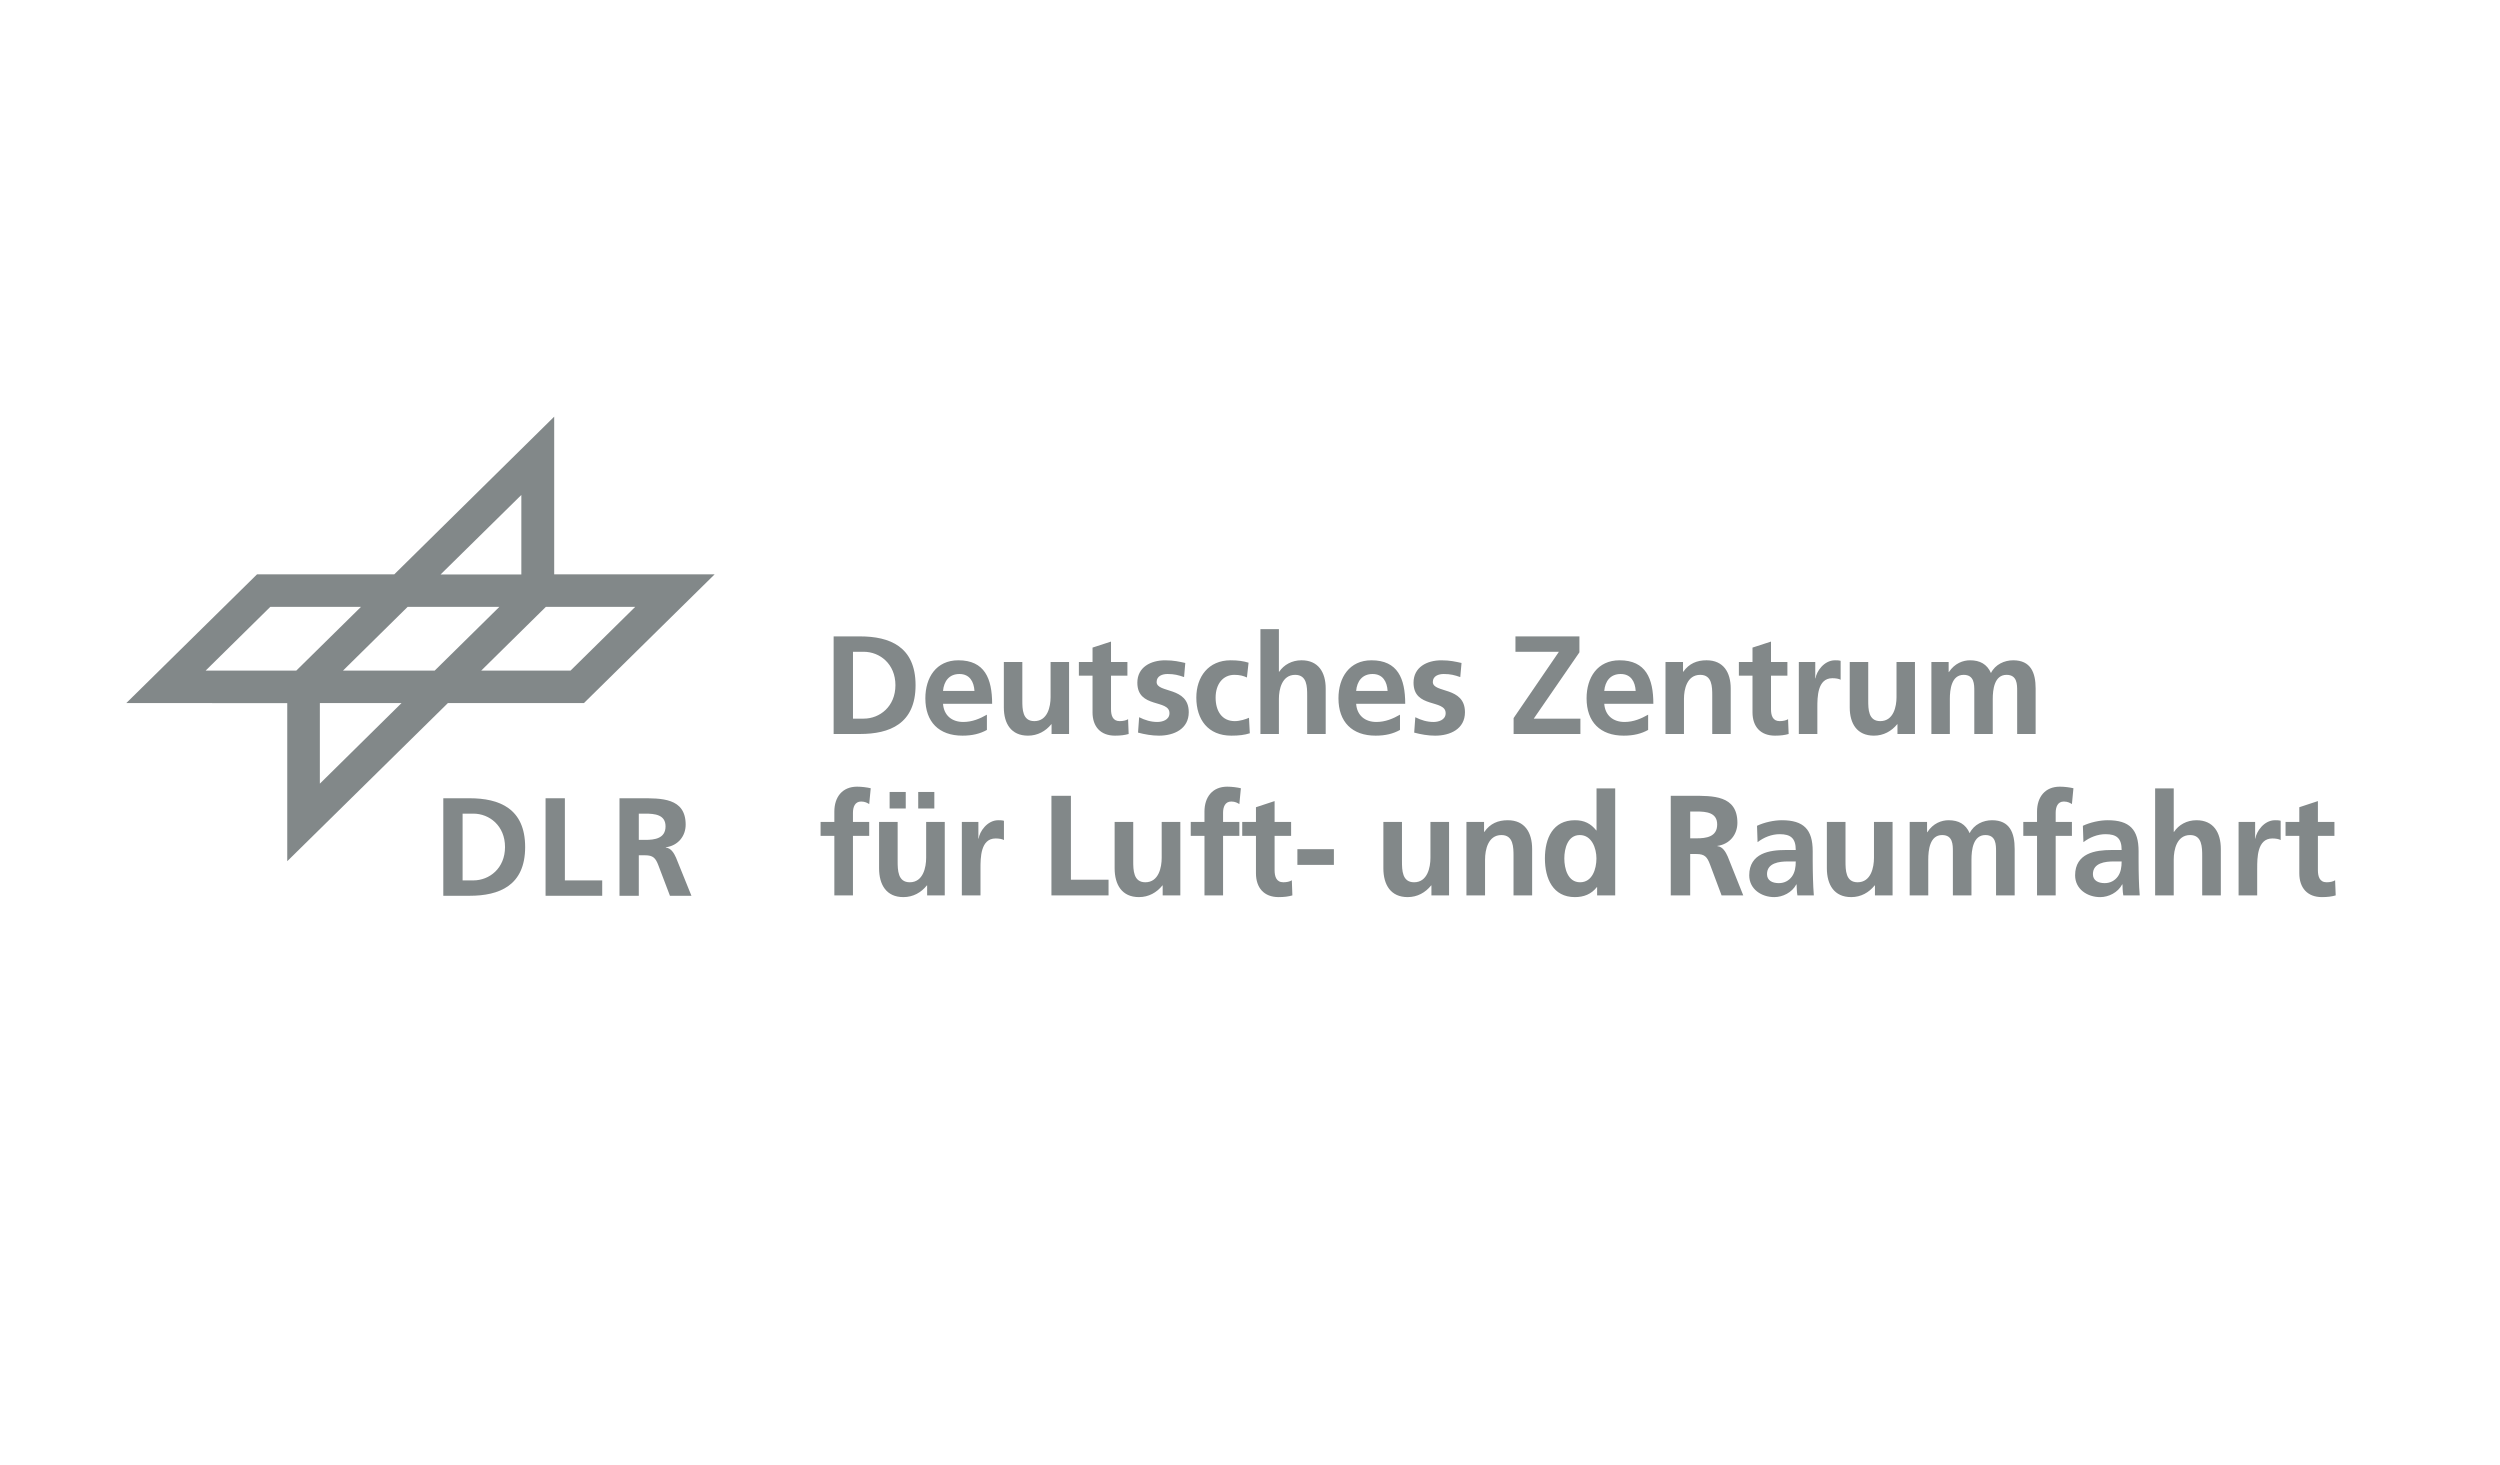
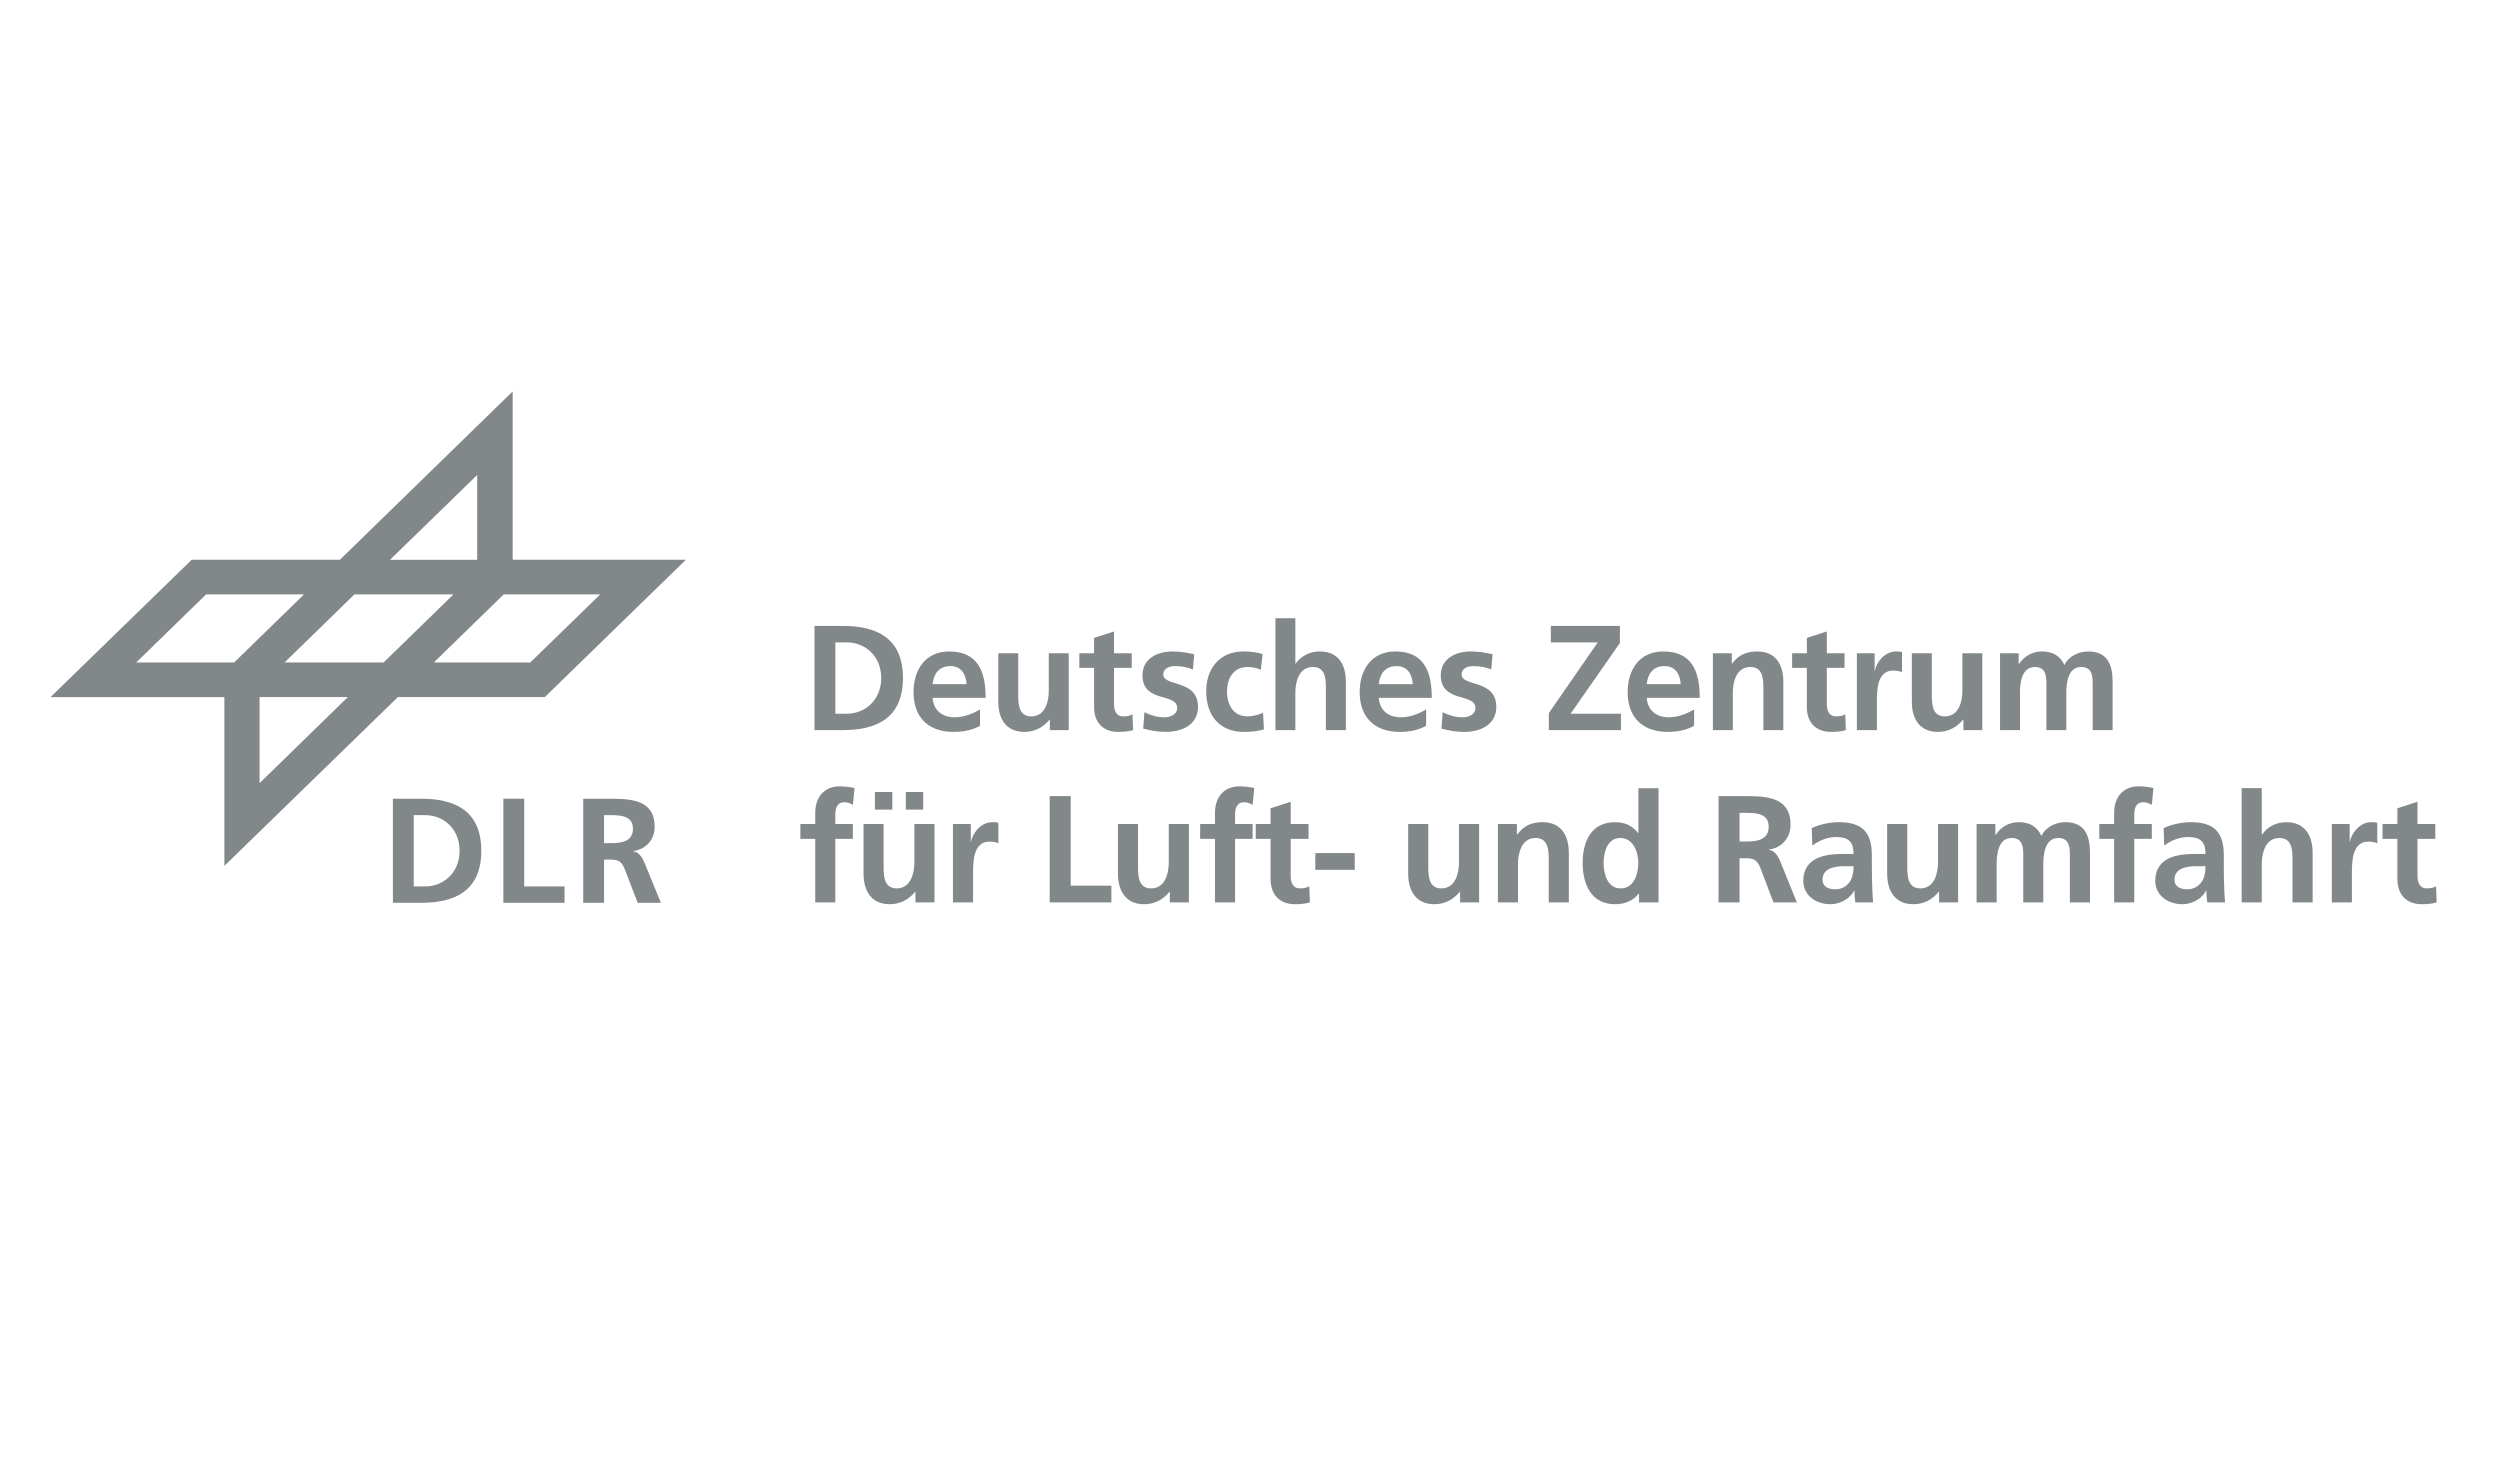
- <svg xmlns="http://www.w3.org/2000/svg" width="198" height="116" viewBox="0 0 198 116">
-   <g fill="#828889" transform="translate(10 33)">
-     <path d="M33.892,12.489 L33.892,0 L21.225,12.489 L10.355,12.489 L0,22.685 L12.75,22.686 L12.75,35.207 L25.475,22.681 L36.249,22.681 L46.598,12.489 L33.892,12.489 Z M31.29,6.201 L31.29,12.496 L24.896,12.496 L31.29,6.201 Z M6.287,20.111 L11.409,15.062 L18.591,15.062 L13.466,20.111 L6.287,20.111 Z M15.333,29.066 L15.333,22.681 L21.803,22.681 L15.333,29.066 Z M24.428,20.111 L17.166,20.111 L22.287,15.062 L29.551,15.062 L24.428,20.111 Z M35.186,20.111 L28.112,20.111 L33.234,15.062 L40.311,15.062 L35.186,20.111 Z" />
-     <g transform="translate(24.852 16.568)">
-       <g transform="translate(30.888)">
-         <path d="M17.524,7.79 L17.544,7.79 L17.544,8.564 L18.93,8.564 L18.93,2.861 L17.466,2.861 L17.466,5.654 C17.466,6.383 17.238,7.545 16.179,7.545 C15.24,7.545 15.228,6.604 15.228,5.907 L15.228,2.861 L13.764,2.861 L13.764,6.461 C13.764,7.744 14.344,8.696 15.676,8.696 C16.441,8.696 17.075,8.343 17.524,7.79 Z" />
-         <polygon points="59.428 7.348 55.734 7.348 59.35 2.097 59.35 .834 54.284 .834 54.284 2.053 57.725 2.053 54.138 7.302 54.138 8.564 59.428 8.564" />
-         <path d="M41.667 6.172L45.553 6.172C45.553 4.178 44.965 2.727 42.879 2.727 41.133 2.727 40.266 4.089 40.266 5.74 40.266 7.612 41.349 8.696 43.209 8.696 43.996 8.696 44.605 8.542 45.139 8.243L45.139 7.035C44.595 7.348 43.982 7.612 43.27 7.612 42.366 7.612 41.731 7.091 41.667 6.172zM42.967 3.813C43.789 3.813 44.114 4.432 44.158 5.153L41.667 5.153C41.731 4.391 42.149 3.813 42.967 3.813zM35.549 5.773C35.549 5.043 35.781 3.88 36.837 3.88 37.778 3.88 37.788 4.821 37.788 5.52L37.788 8.563 39.255 8.563 39.255 4.966C39.255 3.679 38.675 2.726 37.341 2.726 36.58 2.726 35.944 3.082 35.572 3.635L35.549 3.635 35.549.257 34.086.257 34.086 8.563 35.549 8.563 35.549 5.773 35.549 5.773zM67.63 5.773C67.63 5.043 67.86 3.88 68.919 3.88 69.859 3.88 69.87 4.821 69.87 5.52L69.87 8.563 71.333 8.563 71.333 4.966C71.333 3.679 70.756 2.726 69.419 2.726 68.659 2.726 68.034 2.982 67.576 3.635L67.555 3.635 67.555 2.86 66.168 2.86 66.168 8.563 67.63 8.563 67.63 5.773zM82.673 8.696C83.436 8.696 84.068 8.343 84.518 7.79L84.539 7.79 84.539 8.564 85.925 8.564 85.925 2.861 84.464 2.861 84.464 5.654C84.464 6.383 84.234 7.545 83.174 7.545 82.236 7.545 82.224 6.604 82.224 5.907L82.224 2.861 80.759 2.861 80.759 6.461C80.759 7.745 81.339 8.696 82.673 8.696zM31.782 8.696C32.382 8.696 32.82 8.642 33.245 8.508L33.18 7.281C32.929 7.391 32.47 7.545 32.055 7.545 31.03 7.545 30.537 6.737 30.537 5.685 30.537 4.61 31.118 3.88 32.022 3.88 32.47 3.88 32.755 3.969 33.016 4.089L33.146 2.917C32.744 2.794 32.317 2.727 31.727 2.727 29.968 2.727 29.009 4.034 29.009 5.685 29.01 7.423 29.939 8.696 31.782 8.696zM78.194 6.471C78.194 5.654 78.194 4.146 79.383 4.146 79.645 4.146 79.907 4.189 80.038 4.269L80.038 2.771C79.886 2.727 79.734 2.727 79.592 2.727 78.717 2.727 78.115 3.624 78.051 4.156L78.029 4.156 78.029 2.861 76.727 2.861 76.727 8.564 78.194 8.564 78.194 6.471zM73.058 6.848C73.058 7.978 73.691 8.696 74.838 8.696 75.275 8.696 75.614 8.653 75.921 8.564L75.875 7.391C75.723 7.49 75.473 7.545 75.212 7.545 74.653 7.545 74.523 7.091 74.523 6.604L74.523 3.946 75.822 3.946 75.822 2.861 74.523 2.861 74.523 1.245 73.058 1.721 73.058 2.861 71.979 2.861 71.979 3.946 73.058 3.946 73.058 6.848zM2.372.834L.284.834.284 8.564 2.372 8.564C4.71 8.564 6.773 7.768 6.773 4.699 6.773 1.633 4.71.834 2.372.834zM2.666 7.348L1.816 7.348 1.816 2.053 2.666 2.053C3.944 2.053 5.178 3.017 5.178 4.7 5.178 6.383 3.944 7.348 2.666 7.348zM20.788 6.848C20.788 7.978 21.422 8.696 22.567 8.696 23.003 8.696 23.343 8.653 23.65 8.564L23.604 7.391C23.454 7.49 23.203 7.545 22.94 7.545 22.384 7.545 22.252 7.091 22.252 6.604L22.252 3.946 23.551 3.946 23.551 2.861 22.252 2.861 22.252 1.245 20.789 1.721 20.789 2.861 19.707 2.861 19.707 3.946 20.789 3.946 20.789 6.848 20.788 6.848zM26.882 6.915C26.882 7.468 26.289 7.612 25.919 7.612 25.417 7.612 24.938 7.469 24.48 7.235L24.392 8.454C24.926 8.598 25.494 8.696 26.052 8.696 27.242 8.696 28.409 8.166 28.409 6.838 28.409 4.778 25.865 5.353 25.865 4.444 25.865 3.959 26.336 3.813 26.728 3.813 27.264 3.813 27.59 3.902 28.038 4.057L28.135 2.939C27.678 2.84 27.23 2.728 26.542 2.728 25.396 2.728 24.338 3.272 24.338 4.502 24.338 6.559 26.882 5.796 26.882 6.915zM8.947 6.172L12.837 6.172C12.837 4.178 12.247 2.727 10.159 2.727 8.412 2.727 7.548 4.089 7.548 5.74 7.548 7.612 8.628 8.696 10.487 8.696 11.273 8.696 11.886 8.542 12.423 8.243L12.423 7.035C11.875 7.348 11.264 7.612 10.554 7.612 9.646 7.612 9.014 7.091 8.947 6.172zM10.247 3.813C11.065 3.813 11.393 4.432 11.438 5.153L8.947 5.153C9.014 4.391 9.428 3.813 10.247 3.813zM94.019 8.564L95.482 8.564 95.482 4.967C95.482 3.691 95.089 2.727 93.703 2.727 93.016 2.727 92.283 3.05 91.944 3.736 91.63 3.028 91.068 2.727 90.285 2.727 89.737 2.727 89.072 2.961 88.612 3.66L88.593 3.66 88.593 2.861 87.226 2.861 87.226 8.564 88.688 8.564 88.688 5.796C88.688 5.053 88.811 3.88 89.783 3.88 90.624 3.88 90.624 4.633 90.624 5.165L90.624 8.564 92.086 8.564 92.086 5.796C92.086 5.053 92.209 3.88 93.179 3.88 94.019 3.88 94.019 4.633 94.019 5.165L94.019 8.564 94.019 8.564zM47.74 4.444C47.74 3.958 48.212 3.813 48.604 3.813 49.138 3.813 49.466 3.902 49.913 4.057L50.013 2.939C49.555 2.839 49.103 2.728 48.42 2.728 47.272 2.728 46.212 3.272 46.212 4.501 46.212 6.559 48.756 5.796 48.756 6.916 48.756 7.469 48.165 7.613 47.797 7.613 47.293 7.613 46.812 7.47 46.352 7.236L46.264 8.455C46.801 8.599 47.368 8.697 47.927 8.697 49.118 8.697 50.285 8.167 50.285 6.839 50.284 4.777 47.74 5.352 47.74 4.444zM61.317 6.172L65.205 6.172C65.205 4.178 64.617 2.727 62.529 2.727 60.782 2.727 59.917 4.089 59.917 5.74 59.917 7.612 61 8.696 62.858 8.696 63.643 8.696 64.253 8.542 64.792 8.243L64.792 7.035C64.242 7.348 63.632 7.612 62.923 7.612 62.017 7.612 61.383 7.091 61.317 6.172zM62.618 3.813C63.436 3.813 63.763 4.432 63.806 5.153L61.317 5.153C61.383 4.391 61.798 3.813 62.618 3.813z" />
+ <svg xmlns="http://www.w3.org/2000/svg" width="198px" height="116px" viewBox="0 0 198 116" version="1.1">
+   <defs />
+   <g id="Page-1" stroke="none" stroke-width="1" fill="none" fill-rule="evenodd">
+     <g id="Logo-board" transform="translate(-684, -536)" fill-rule="nonzero" fill="#828889">
+       <g id="DLR-Logo_grau" transform="translate(688, 567)">
+         <path d="M36.603,13.33 L36.603,0 L22.923,13.33 L11.184,13.33 L0,24.213 L13.77,24.214 L13.77,37.579 L27.512,24.209 L39.149,24.209 L50.325,13.33 L36.603,13.33 Z M33.793,6.618 L33.793,13.338 L26.887,13.338 L33.793,6.618 Z M6.79,21.466 L12.322,16.077 L20.078,16.077 L14.543,21.466 L6.79,21.466 Z M16.559,31.024 L16.559,24.209 L23.548,24.209 L16.559,31.024 Z M26.382,21.466 L18.539,21.466 L24.07,16.077 L31.915,16.077 L26.382,21.466 Z M38,21.466 L30.361,21.466 L35.892,16.077 L43.536,16.077 L38,21.466 Z" id="Shape" />
+         <g id="Group-4" transform="translate(26.84024, 17.68421)">
+           <g id="Group-2" transform="translate(33.3591, 0)">
+             <path d="M18.926,8.314 L18.947,8.314 L18.947,9.141 L20.444,9.141 L20.444,3.054 L18.864,3.054 L18.864,6.035 C18.864,6.813 18.617,8.054 17.473,8.054 C16.459,8.054 16.446,7.049 16.446,6.305 L16.446,3.054 L14.865,3.054 L14.865,6.896 C14.865,8.266 15.492,9.282 16.93,9.282 C17.756,9.282 18.441,8.905 18.926,8.314 Z" id="Shape" />
+             <polygon id="Shape" points="64.182 7.843 60.193 7.843 64.098 2.238 64.098 0.89 58.626 0.89 58.626 2.192 62.343 2.192 58.469 7.794 58.469 9.141 64.182 9.141" />
+             <path d="M45.001,6.588 L49.197,6.588 C49.197,4.459 48.563,2.911 46.31,2.911 C44.423,2.911 43.487,4.364 43.487,6.127 C43.487,8.125 44.657,9.282 46.665,9.282 C47.515,9.282 48.174,9.118 48.75,8.799 L48.75,7.509 C48.163,7.843 47.501,8.125 46.732,8.125 C45.755,8.125 45.07,7.569 45.001,6.588 Z M46.405,4.07 C47.292,4.07 47.643,4.731 47.691,5.5 L45.001,5.5 C45.07,4.687 45.521,4.07 46.405,4.07 Z" id="Shape" />
+             <path d="M38.393,6.162 C38.393,5.383 38.643,4.141 39.784,4.141 C40.801,4.141 40.811,5.146 40.811,5.892 L40.811,9.14 L42.395,9.14 L42.395,5.301 C42.395,3.927 41.769,2.91 40.328,2.91 C39.506,2.91 38.82,3.29 38.418,3.879 L38.393,3.879 L38.393,0.275 L36.813,0.275 L36.813,9.14 L38.393,9.14 L38.393,6.162 L38.393,6.162 Z" id="Shape" />
+             <path d="M73.041,6.162 C73.041,5.383 73.289,4.141 74.433,4.141 C75.448,4.141 75.46,5.146 75.46,5.892 L75.46,9.14 L77.04,9.14 L77.04,5.301 C77.04,3.927 76.416,2.91 74.973,2.91 C74.151,2.91 73.477,3.183 72.982,3.879 L72.959,3.879 L72.959,3.053 L71.462,3.053 L71.462,9.14 L73.041,9.14 L73.041,6.162 Z" id="Shape" />
+             <path d="M89.287,9.282 C90.111,9.282 90.794,8.905 91.28,8.314 L91.302,8.314 L91.302,9.141 L92.799,9.141 L92.799,3.054 L91.221,3.054 L91.221,6.035 C91.221,6.813 90.973,8.054 89.828,8.054 C88.814,8.054 88.802,7.049 88.802,6.305 L88.802,3.054 L87.219,3.054 L87.219,6.896 C87.22,8.267 87.846,9.282 89.287,9.282 Z" id="Shape" />
+             <path d="M34.325,9.282 C34.972,9.282 35.446,9.224 35.905,9.081 L35.835,7.771 C35.564,7.889 35.067,8.053 34.619,8.053 C33.512,8.053 32.98,7.191 32.98,6.068 C32.98,4.921 33.607,4.142 34.584,4.142 C35.067,4.142 35.375,4.236 35.658,4.364 L35.798,3.113 C35.363,2.983 34.902,2.911 34.265,2.911 C32.366,2.911 31.33,4.306 31.33,6.068 C31.331,7.923 32.334,9.282 34.325,9.282 Z" id="Shape" />
+             <path d="M84.45,6.907 C84.45,6.035 84.45,4.426 85.733,4.426 C86.016,4.426 86.3,4.471 86.441,4.557 L86.441,2.958 C86.277,2.911 86.113,2.911 85.959,2.911 C85.015,2.911 84.365,3.868 84.295,4.436 L84.272,4.436 L84.272,3.054 L82.865,3.054 L82.865,9.141 L84.45,9.141 L84.45,6.907 Z" id="Shape" />
+             <path d="M78.903,7.309 C78.903,8.515 79.586,9.282 80.825,9.282 C81.297,9.282 81.663,9.236 81.994,9.141 L81.945,7.889 C81.781,7.995 81.511,8.054 81.229,8.054 C80.625,8.054 80.485,7.569 80.485,7.049 L80.485,4.212 L81.888,4.212 L81.888,3.054 L80.485,3.054 L80.485,1.329 L78.903,1.837 L78.903,3.054 L77.737,3.054 L77.737,4.212 L78.903,4.212 L78.903,7.309 Z" id="Shape" />
+             <path d="M2.561,0.89 L0.307,0.89 L0.307,9.141 L2.561,9.141 C5.086,9.141 7.315,8.291 7.315,5.016 C7.315,1.743 5.086,0.89 2.561,0.89 Z M2.88,7.843 L1.961,7.843 L1.961,2.192 L2.88,2.192 C4.26,2.192 5.592,3.22 5.592,5.016 C5.592,6.813 4.26,7.843 2.88,7.843 Z" id="Shape" />
+             <path d="M22.451,7.309 C22.451,8.515 23.135,9.282 24.372,9.282 C24.843,9.282 25.211,9.236 25.542,9.141 L25.493,7.889 C25.33,7.995 25.059,8.054 24.775,8.054 C24.175,8.054 24.032,7.569 24.032,7.049 L24.032,4.212 L25.435,4.212 L25.435,3.054 L24.032,3.054 L24.032,1.329 L22.452,1.837 L22.452,3.054 L21.284,3.054 L21.284,4.212 L22.452,4.212 L22.452,7.309 L22.451,7.309 Z" id="Shape" />
+             <path d="M29.032,7.38 C29.032,7.971 28.392,8.125 27.993,8.125 C27.45,8.125 26.933,7.972 26.438,7.723 L26.343,9.024 C26.92,9.177 27.534,9.282 28.136,9.282 C29.421,9.282 30.682,8.716 30.682,7.299 C30.682,5.1 27.935,5.714 27.935,4.744 C27.935,4.225 28.442,4.07 28.866,4.07 C29.445,4.07 29.797,4.165 30.281,4.331 L30.386,3.137 C29.893,3.031 29.408,2.912 28.666,2.912 C27.428,2.912 26.285,3.493 26.285,4.805 C26.285,7.001 29.032,6.186 29.032,7.38 Z" id="Shape" />
+             <path d="M9.663,6.588 L13.863,6.588 C13.863,4.459 13.226,2.911 10.971,2.911 C9.085,2.911 8.152,4.364 8.152,6.127 C8.152,8.125 9.318,9.282 11.326,9.282 C12.175,9.282 12.837,9.118 13.416,8.799 L13.416,7.509 C12.825,7.843 12.165,8.125 11.398,8.125 C10.417,8.125 9.735,7.569 9.663,6.588 Z M11.067,4.07 C11.95,4.07 12.305,4.731 12.353,5.5 L9.663,5.5 C9.735,4.687 10.182,4.07 11.067,4.07 Z" id="Shape" />
+             <path d="M101.54,9.141 L103.12,9.141 L103.12,5.301 C103.12,3.939 102.696,2.911 101.199,2.911 C100.457,2.911 99.666,3.255 99.299,3.988 C98.96,3.232 98.354,2.911 97.508,2.911 C96.916,2.911 96.197,3.161 95.701,3.906 L95.68,3.906 L95.68,3.054 L94.204,3.054 L94.204,9.141 L95.783,9.141 L95.783,6.186 C95.783,5.394 95.916,4.142 96.965,4.142 C97.874,4.142 97.874,4.945 97.874,5.513 L97.874,9.141 L99.453,9.141 L99.453,6.186 C99.453,5.394 99.585,4.142 100.633,4.142 C101.54,4.142 101.54,4.945 101.54,5.513 L101.54,9.141 L101.54,9.141 Z" id="Shape" />
+             <path d="M51.559,4.743 C51.559,4.225 52.069,4.07 52.492,4.07 C53.069,4.07 53.424,4.165 53.906,4.33 L54.014,3.137 C53.519,3.03 53.031,2.912 52.294,2.912 C51.054,2.912 49.909,3.492 49.909,4.805 C49.909,7.001 52.656,6.187 52.656,7.381 C52.656,7.972 52.018,8.126 51.621,8.126 C51.076,8.126 50.557,7.973 50.06,7.724 L49.965,9.025 C50.545,9.178 51.158,9.283 51.761,9.283 C53.047,9.283 54.308,8.717 54.308,7.3 C54.307,5.099 51.559,5.713 51.559,4.743 Z" id="Shape" />
+             <path d="M66.222,6.588 L70.421,6.588 C70.421,4.459 69.786,2.911 67.531,2.911 C65.644,2.911 64.71,4.364 64.71,6.127 C64.71,8.125 65.88,9.282 67.887,9.282 C68.735,9.282 69.393,9.118 69.975,8.799 L69.975,7.509 C69.381,7.843 68.722,8.125 67.957,8.125 C66.978,8.125 66.293,7.569 66.222,6.588 Z M67.628,4.07 C68.511,4.07 68.864,4.731 68.911,5.5 L66.222,5.5 C66.293,4.687 66.741,4.07 67.628,4.07 Z" id="Shape" />
+           </g>
+           <g id="Group-3" transform="translate(0, 14.39053)">
+             <path d="M2.528,0.184 L0.278,0.184 L0.278,8.428 L2.528,8.428 C5.05,8.428 7.279,7.577 7.279,4.306 C7.278,1.036 5.05,0.184 2.528,0.184 Z M2.846,7.128 L1.928,7.128 L1.928,1.484 L2.846,1.484 C4.225,1.484 5.558,2.511 5.558,4.306 C5.558,6.102 4.225,7.128 2.846,7.128 Z" id="Shape" />
+             <polygon id="Shape" points="9.026 0.184 10.677 0.184 10.677 7.128 13.871 7.128 13.871 8.428 9.026 8.428" />
+             <path d="M20.183,5.203 C20.019,4.838 19.759,4.389 19.31,4.353 L19.31,4.33 C20.359,4.188 21.009,3.385 21.009,2.417 C21.009,0.125 18.897,0.184 17.129,0.184 L15.349,0.184 L15.349,8.428 L17.001,8.428 L17.001,5.004 L17.531,5.004 C18.226,5.004 18.437,5.239 18.674,5.853 L19.664,8.428 L21.503,8.428 L20.183,5.203 Z M17.544,3.704 L17.001,3.704 L17.001,1.484 L17.544,1.484 C18.367,1.484 19.288,1.568 19.288,2.559 C19.288,3.586 18.356,3.704 17.544,3.704 Z" id="Shape" />
+           </g>
+         </g>
+         <g id="Group-5" transform="translate(59.27219, 30.94737)">
+           <rect id="Rectangle-path" x="8.469" y="0.779" width="1.378" height="1.397" />
+           <path d="M4.275,3.312 L2.886,3.312 L2.886,2.539 C2.886,2.056 3.052,1.587 3.585,1.587 C3.931,1.587 4.13,1.717 4.275,1.804 L4.406,0.465 C4.099,0.393 3.646,0.331 3.241,0.331 C1.981,0.331 1.294,1.2 1.294,2.444 L1.294,3.312 L0.117,3.312 L0.117,4.493 L1.294,4.493 L1.294,9.523 L2.886,9.523 L2.886,4.493 L4.275,4.493 L4.275,3.312 Z" id="Shape" />
+           <path d="M9.147,6.35 C9.147,7.146 8.896,8.413 7.744,8.413 C6.723,8.413 6.709,7.387 6.709,6.626 L6.709,3.312 L5.12,3.312 L5.12,7.231 C5.12,8.629 5.748,9.667 7.198,9.667 C8.032,9.667 8.719,9.282 9.206,8.68 L9.231,8.68 L9.231,9.523 L10.738,9.523 L10.738,3.312 L9.147,3.312 L9.147,6.35 L9.147,6.35 Z" id="Shape" />
+           <path d="M40.426,8.244 C40.256,8.354 39.985,8.413 39.7,8.413 C39.094,8.413 38.951,7.917 38.951,7.387 L38.951,4.493 L40.364,4.493 L40.364,3.312 L38.951,3.312 L38.951,1.55 L37.357,2.069 L37.357,3.312 L36.182,3.312 L36.182,4.493 L37.357,4.493 L37.357,7.654 C37.357,8.883 38.048,9.667 39.295,9.667 C39.772,9.667 40.139,9.619 40.472,9.523 L40.426,8.244 Z" id="Shape" />
+           <path d="M29.379,8.68 L29.379,9.523 L30.888,9.523 L30.888,3.312 L29.294,3.312 L29.294,6.35 C29.294,7.146 29.044,8.413 27.893,8.413 C26.874,8.413 26.86,7.387 26.86,6.626 L26.86,3.312 L25.269,3.312 L25.269,7.231 C25.269,8.629 25.899,9.667 27.348,9.667 C28.178,9.667 28.868,9.282 29.356,8.68 L29.379,8.68 Z" id="Shape" />
+           <path d="M35.936,3.312 L34.544,3.312 L34.544,2.539 C34.544,2.056 34.712,1.587 35.245,1.587 C35.593,1.587 35.792,1.717 35.936,1.804 L36.067,0.465 C35.754,0.393 35.304,0.331 34.9,0.331 C33.643,0.331 32.953,1.2 32.953,2.444 L32.953,3.312 L31.779,3.312 L31.779,4.493 L32.954,4.493 L32.954,9.523 L34.544,9.523 L34.544,4.493 L35.936,4.493 L35.936,3.312 Z" id="Shape" />
+           <path d="M122.999,7.244 C122.999,6.35 122.999,4.709 124.296,4.709 C124.578,4.709 124.863,4.758 125.007,4.845 L125.007,3.213 C124.841,3.168 124.675,3.168 124.523,3.168 C123.572,3.168 122.917,4.144 122.843,4.72 L122.822,4.72 L122.822,3.311 L121.407,3.311 L121.407,9.523 L122.998,9.523 L122.998,7.244 L122.999,7.244 Z" id="Shape" />
+           <rect id="Rectangle-path" x="6.022" y="0.779" width="1.379" height="1.397" />
+           <polygon id="Shape" points="19.863 1.103 19.863 9.523 24.748 9.523 24.748 8.196 21.528 8.196 21.528 1.103" />
+           <path d="M13.637,4.721 L13.614,4.721 L13.614,3.312 L12.2,3.312 L12.2,9.523 L13.795,9.523 L13.795,7.244 C13.795,6.35 13.795,4.709 15.087,4.709 C15.375,4.709 15.66,4.758 15.8,4.845 L15.8,3.213 C15.634,3.168 15.468,3.168 15.315,3.168 C14.362,3.168 13.708,4.144 13.637,4.721 Z" id="Shape" />
+           <rect id="Rectangle-path" x="40.901" y="5.615" width="3.122" height="1.328" />
+           <path d="M112.877,8.136 C112.864,7.677 112.853,7.207 112.853,6.58 L112.853,5.784 C112.853,3.951 112.079,3.168 110.217,3.168 C109.536,3.168 108.707,3.348 108.089,3.638 L108.135,5.023 C108.67,4.613 109.348,4.347 110.026,4.347 C110.965,4.347 111.404,4.687 111.404,5.686 L110.525,5.686 C109.858,5.686 109.073,5.75 108.469,6.05 C107.863,6.35 107.425,6.893 107.425,7.823 C107.425,9.004 108.483,9.668 109.567,9.668 C110.29,9.668 111.084,9.282 111.449,8.595 L111.475,8.595 C111.484,8.786 111.484,9.197 111.547,9.524 L112.952,9.524 C112.91,9.041 112.888,8.607 112.877,8.136 Z M111.072,7.932 C110.82,8.269 110.44,8.486 109.955,8.486 C109.383,8.486 108.947,8.257 108.947,7.725 C108.947,6.773 110.003,6.653 110.715,6.653 L111.404,6.653 C111.404,7.135 111.332,7.581 111.072,7.932 Z" id="Shape" />
+           <path d="M104.167,9.523 L105.762,9.523 L105.762,4.493 L107.151,4.493 L107.151,3.312 L105.762,3.312 L105.762,2.539 C105.762,2.056 105.926,1.587 106.461,1.587 C106.808,1.587 107.008,1.717 107.151,1.804 L107.28,0.465 C106.972,0.393 106.52,0.331 106.116,0.331 C104.858,0.331 104.167,1.2 104.167,2.444 L104.167,3.312 L102.992,3.312 L102.992,4.493 L104.167,4.493 L104.167,9.523 Z" id="Shape" />
+           <path d="M100.317,3.168 C99.569,3.168 98.774,3.516 98.405,4.263 C98.059,3.493 97.455,3.168 96.601,3.168 C96.005,3.168 95.279,3.419 94.783,4.178 L94.761,4.178 L94.761,3.312 L93.274,3.312 L93.274,9.523 L94.863,9.523 L94.863,6.507 C94.863,5.698 94.993,4.421 96.05,4.421 C96.969,4.421 96.969,5.24 96.969,5.819 L96.969,9.523 L98.558,9.523 L98.558,6.507 C98.558,5.698 98.692,4.421 99.748,4.421 C100.661,4.421 100.661,5.24 100.661,5.819 L100.661,9.523 L102.255,9.523 L102.255,5.603 C102.255,4.216 101.827,3.168 100.317,3.168 Z" id="Shape" />
+           <path d="M118.294,6.207 L118.294,9.523 L119.889,9.523 L119.889,5.603 C119.889,4.203 119.258,3.168 117.807,3.168 C116.978,3.168 116.288,3.553 115.884,4.155 L115.86,4.155 L115.86,0.475 L114.268,0.475 L114.268,9.523 L115.86,9.523 L115.86,6.482 C115.86,5.686 116.11,4.421 117.263,4.421 C118.285,4.421 118.294,5.447 118.294,6.207 Z" id="Shape" />
+           <path d="M129.713,9.523 L129.663,8.244 C129.498,8.354 129.226,8.413 128.94,8.413 C128.334,8.413 128.192,7.917 128.192,7.387 L128.192,4.493 L129.605,4.493 L129.605,3.312 L128.192,3.312 L128.192,1.55 L126.6,2.069 L126.6,3.312 L125.423,3.312 L125.423,4.493 L126.6,4.493 L126.6,7.654 C126.6,8.883 127.289,9.667 128.535,9.667 C129.014,9.667 129.38,9.619 129.713,9.523 Z" id="Shape" />
+           <path d="M66.488,0.476 L66.488,4.033 L66.467,4.033 C65.994,3.442 65.433,3.168 64.638,3.168 C62.76,3.168 62.073,4.687 62.073,6.399 C62.073,8.1 62.76,9.667 64.638,9.667 C65.387,9.667 66.041,9.427 66.515,8.823 L66.539,8.823 L66.539,9.523 L68.085,9.523 L68.085,0.476 L66.488,0.476 Z M65.08,8.413 C64.034,8.413 63.733,7.255 63.733,6.399 C63.733,5.566 64.022,4.421 65.056,4.421 C66.076,4.421 66.48,5.53 66.48,6.399 C66.48,7.28 66.134,8.413 65.08,8.413 Z" id="Shape" />
+           <path d="M52.366,8.68 L52.366,9.523 L53.874,9.523 L53.874,3.312 L52.281,3.312 L52.281,6.35 C52.281,7.146 52.032,8.413 50.882,8.413 C49.859,8.413 49.847,7.387 49.847,6.626 L49.847,3.312 L48.255,3.312 L48.255,7.231 C48.255,8.629 48.885,9.667 50.332,9.667 C51.165,9.667 51.852,9.282 52.342,8.68 L52.366,8.68 Z" id="Shape" />
+           <path d="M56.953,6.482 C56.953,5.686 57.201,4.421 58.355,4.421 C59.378,4.421 59.388,5.447 59.388,6.208 L59.388,9.524 L60.98,9.524 L60.98,5.604 C60.98,4.204 60.349,3.168 58.9,3.168 C58.067,3.168 57.39,3.442 56.891,4.155 L56.868,4.155 L56.868,3.312 L55.361,3.312 L55.361,9.524 L56.953,9.524 L56.953,6.482 L56.953,6.482 Z" id="Shape" />
+           <path d="M90.277,8.68 L90.303,8.68 L90.303,9.523 L91.81,9.523 L91.81,3.312 L90.22,3.312 L90.22,6.35 C90.22,7.146 89.97,8.413 88.817,8.413 C87.795,8.413 87.784,7.387 87.784,6.626 L87.784,3.312 L86.19,3.312 L86.19,7.231 C86.19,8.629 86.822,9.667 88.269,9.667 C89.104,9.667 89.789,9.282 90.277,8.68 Z" id="Shape" />
+           <path d="M85.003,8.136 C84.992,7.677 84.978,7.207 84.978,6.58 L84.978,5.784 C84.978,3.951 84.208,3.168 82.341,3.168 C81.666,3.168 80.833,3.348 80.216,3.638 L80.263,5.023 C80.8,4.612 81.476,4.347 82.154,4.347 C83.09,4.347 83.529,4.686 83.529,5.686 L82.651,5.686 C81.987,5.686 81.202,5.749 80.594,6.05 C79.991,6.35 79.549,6.893 79.549,7.822 C79.549,9.004 80.609,9.667 81.687,9.667 C82.41,9.667 83.209,9.282 83.577,8.594 L83.601,8.594 C83.612,8.785 83.612,9.197 83.67,9.523 L85.076,9.523 C85.039,9.041 85.015,8.607 85.003,8.136 Z M83.199,7.932 C82.949,8.269 82.569,8.486 82.083,8.486 C81.51,8.486 81.071,8.257 81.071,7.725 C81.071,6.773 82.13,6.653 82.842,6.653 L83.529,6.653 C83.529,7.135 83.458,7.581 83.199,7.932 Z" id="Shape" />
+           <path d="M77.708,6.23 C77.539,5.857 77.28,5.398 76.827,5.362 L76.827,5.337 C77.887,5.193 78.538,4.373 78.538,3.382 C78.538,1.044 76.414,1.103 74.633,1.103 L72.837,1.103 L72.837,9.523 L74.5,9.523 L74.5,6.026 L75.033,6.026 C75.734,6.026 75.95,6.266 76.189,6.893 L77.184,9.523 L79.039,9.523 L77.708,6.23 Z M75.048,4.698 L74.5,4.698 L74.5,2.431 L75.048,2.431 C75.88,2.431 76.808,2.515 76.808,3.529 C76.808,4.578 75.864,4.698 75.048,4.698 Z" id="Shape" />
+         </g>
      </g>
-       <g transform="translate(0 13.482)">
-         <path d="M2.341,0.172 L0.257,0.172 L0.257,7.896 L2.341,7.896 C4.676,7.896 6.74,7.099 6.74,4.034 C6.739,0.97 4.676,0.172 2.341,0.172 Z M2.635,6.678 L1.786,6.678 L1.786,1.39 L2.635,1.39 C3.912,1.39 5.146,2.353 5.146,4.034 C5.146,5.716 3.912,6.678 2.635,6.678 Z" />
-         <polygon points="8.357 .172 9.886 .172 9.886 6.678 12.843 6.678 12.843 7.896 8.357 7.896" />
-         <path d="M18.688,4.875 C18.536,4.533 18.295,4.112 17.88,4.079 L17.88,4.056 C18.851,3.924 19.453,3.171 19.453,2.264 C19.453,0.117 17.498,0.172 15.86,0.172 L14.212,0.172 L14.212,7.896 L15.741,7.896 L15.741,4.688 L16.232,4.688 C16.876,4.688 17.072,4.908 17.291,5.483 L18.208,7.896 L19.91,7.896 L18.688,4.875 Z M16.244,3.47 L15.741,3.47 L15.741,1.39 L16.244,1.39 C17.007,1.39 17.859,1.469 17.859,2.398 C17.859,3.359 16.996,3.47 16.244,3.47 Z" />
-       </g>
-     </g>
-     <g transform="translate(54.882 28.994)">
-       <rect width="1.276" height="1.309" x="7.841" y=".73" />
-       <path d="M3.959 3.103L2.672 3.103 2.672 2.379C2.672 1.926 2.826 1.487 3.32 1.487 3.64 1.487 3.824 1.609 3.959 1.69L4.08.435C3.795.368 3.376.31 3.001.31 1.835.31 1.198 1.124 1.198 2.289L1.198 3.103.108 3.103.108 4.209 1.198 4.209 1.198 8.922 2.672 8.922 2.672 4.209 3.959 4.209 3.959 3.103zM8.469 5.949C8.469 6.695 8.237 7.882 7.17 7.882 6.225 7.882 6.212 6.921 6.212 6.208L6.212 3.103 4.741 3.103 4.741 6.774C4.741 8.084 5.322 9.057 6.664 9.057 7.437 9.057 8.073 8.696 8.525 8.132L8.547 8.132 8.547 8.922 9.943 8.922 9.943 3.103 8.469 3.103 8.469 5.949 8.469 5.949zM37.431 7.724C37.274 7.827 37.023 7.882 36.759 7.882 36.198 7.882 36.066 7.417 36.066 6.921L36.066 4.209 37.374 4.209 37.374 3.103 36.066 3.103 36.066 1.452 34.59 1.938 34.59 3.103 33.502 3.103 33.502 4.209 34.59 4.209 34.59 7.171C34.59 8.322 35.23 9.057 36.384 9.057 36.826 9.057 37.166 9.012 37.474 8.922L37.431 7.724zM27.202 8.132L27.202 8.922 28.6 8.922 28.6 3.103 27.124 3.103 27.124 5.949C27.124 6.695 26.893 7.882 25.827 7.882 24.884 7.882 24.87 6.921 24.87 6.208L24.87 3.103 23.397 3.103 23.397 6.774C23.397 8.084 23.981 9.057 25.322 9.057 26.091 9.057 26.73 8.696 27.181 8.132L27.202 8.132zM33.275 3.103L31.985 3.103 31.985 2.379C31.985 1.926 32.14 1.487 32.635 1.487 32.956 1.487 33.141 1.609 33.275 1.69L33.395.435C33.106.368 32.689.31 32.315.31 31.151.31 30.512 1.124 30.512 2.289L30.512 3.103 29.425 3.103 29.425 4.209 30.513 4.209 30.513 8.922 31.985 8.922 31.985 4.209 33.275 4.209 33.275 3.103zM113.888 6.787C113.888 5.949 113.888 4.412 115.088 4.412 115.35 4.412 115.614 4.457 115.747 4.539L115.747 3.01C115.593 2.968 115.44 2.968 115.299 2.968 114.418 2.968 113.812 3.883 113.743 4.422L113.724 4.422 113.724 3.102 112.414 3.102 112.414 8.922 113.887 8.922 113.887 6.787 113.888 6.787z" />
-       <rect width="1.277" height="1.309" x="5.576" y=".73" />
-       <polygon points="18.392 1.033 18.392 8.922 22.915 8.922 22.915 7.679 19.934 7.679 19.934 1.033" />
-       <path d="M12.627,4.423 L12.606,4.423 L12.606,3.103 L11.296,3.103 L11.296,8.922 L12.773,8.922 L12.773,6.787 C12.773,5.949 12.773,4.412 13.97,4.412 C14.236,4.412 14.5,4.457 14.63,4.539 L14.63,3.01 C14.476,2.968 14.323,2.968 14.18,2.968 C13.298,2.968 12.692,3.883 12.627,4.423 Z" />
-       <rect width="2.891" height="1.244" x="37.871" y="5.261" />
-       <path d="M104.515 7.622C104.503 7.192 104.494 6.752 104.494 6.165L104.494 5.419C104.494 3.702 103.777 2.968 102.053 2.968 101.422 2.968 100.655 3.137 100.082 3.409L100.125 4.706C100.62 4.322 101.248 4.073 101.875 4.073 102.746 4.073 103.152 4.391 103.152 5.327L102.338 5.327C101.721 5.327 100.993 5.387 100.434 5.668 99.873 5.949 99.467 6.458 99.467 7.329 99.467 8.436 100.447 9.058 101.451 9.058 102.12 9.058 102.856 8.696 103.193 8.052L103.218 8.052C103.226 8.231 103.226 8.617 103.284 8.923L104.585 8.923C104.547 8.47 104.526 8.064 104.515 7.622zM102.845 7.431C102.611 7.747 102.26 7.95 101.81 7.95 101.281 7.95 100.877 7.736 100.877 7.238 100.877 6.345 101.855 6.233 102.514 6.233L103.152 6.233C103.152 6.684 103.085 7.102 102.845 7.431zM96.451 8.922L97.928 8.922 97.928 4.209 99.214 4.209 99.214 3.103 97.928 3.103 97.928 2.379C97.928 1.926 98.08 1.487 98.575 1.487 98.896 1.487 99.082 1.609 99.214 1.69L99.334.435C99.048.368 98.63.31 98.256.31 97.091.31 96.451 1.124 96.451 2.289L96.451 3.103 95.363 3.103 95.363 4.209 96.451 4.209 96.451 8.922zM92.886 2.968C92.194 2.968 91.457 3.294 91.115 3.994 90.796 3.272 90.236 2.968 89.445 2.968 88.894 2.968 88.221 3.203 87.762 3.915L87.741 3.915 87.741 3.103 86.365 3.103 86.365 8.922 87.836 8.922 87.836 6.096C87.836 5.338 87.957 4.142 88.935 4.142 89.786 4.142 89.786 4.909 89.786 5.452L89.786 8.922 91.258 8.922 91.258 6.096C91.258 5.338 91.382 4.142 92.359 4.142 93.205 4.142 93.205 4.909 93.205 5.452L93.205 8.922 94.68 8.922 94.68 5.25C94.681 3.95 94.284 2.968 92.886 2.968zM109.532 5.815L109.532 8.922 111.008 8.922 111.008 5.25C111.008 3.938 110.424 2.968 109.081 2.968 108.313 2.968 107.674 3.328 107.3 3.892L107.278 3.892 107.278.445 105.804.445 105.804 8.922 107.278 8.922 107.278 6.073C107.278 5.327 107.509 4.142 108.577 4.142 109.523 4.142 109.532 5.103 109.532 5.815zM120.105 8.922L120.059 7.724C119.905 7.827 119.654 7.882 119.389 7.882 118.828 7.882 118.696 7.417 118.696 6.921L118.696 4.209 120.005 4.209 120.005 3.103 118.696 3.103 118.696 1.452 117.223 1.938 117.223 3.103 116.133 3.103 116.133 4.209 117.223 4.209 117.223 7.171C117.223 8.322 117.86 9.057 119.014 9.057 119.457 9.057 119.796 9.012 120.105 8.922zM61.563.446L61.563 3.778 61.544 3.778C61.105 3.225 60.586 2.968 59.85 2.968 58.111 2.968 57.475 4.391 57.475 5.995 57.475 7.589 58.111 9.057 59.85 9.057 60.544 9.057 61.149 8.832 61.588 8.266L61.61 8.266 61.61 8.922 63.042 8.922 63.042.446 61.563.446zM60.26 7.882C59.291 7.882 59.012 6.797 59.012 5.995 59.012 5.214 59.28 4.142 60.237 4.142 61.182 4.142 61.556 5.181 61.556 5.995 61.556 6.82 61.235 7.882 60.26 7.882zM48.487 8.132L48.487 8.922 49.883 8.922 49.883 3.103 48.409 3.103 48.409 5.949C48.409 6.695 48.178 7.882 47.113 7.882 46.166 7.882 46.154 6.921 46.154 6.208L46.154 3.103 44.681 3.103 44.681 6.774C44.681 8.084 45.263 9.057 46.604 9.057 47.375 9.057 48.011 8.696 48.465 8.132L48.487 8.132zM52.735 6.073C52.735 5.327 52.964 4.142 54.032 4.142 54.98 4.142 54.989 5.103 54.989 5.816L54.989 8.923 56.463 8.923 56.463 5.25C56.463 3.939 55.879 2.968 54.537 2.968 53.765 2.968 53.139 3.225 52.677 3.893L52.655 3.893 52.655 3.103 51.26 3.103 51.26 8.923 52.734 8.923 52.734 6.073 52.735 6.073zM83.59 8.132L83.614 8.132 83.614 8.922 85.01 8.922 85.01 3.103 83.537 3.103 83.537 5.949C83.537 6.695 83.305 7.882 82.238 7.882 81.292 7.882 81.282 6.921 81.282 6.208L81.282 3.103 79.806 3.103 79.806 6.774C79.806 8.084 80.39 9.057 81.731 9.057 82.504 9.057 83.138 8.696 83.59 8.132zM78.707 7.622C78.697 7.192 78.684 6.752 78.684 6.165L78.684 5.419C78.684 3.702 77.97 2.968 76.242 2.968 75.616 2.968 74.845 3.137 74.274 3.409L74.318 4.706C74.815 4.321 75.44 4.073 76.068 4.073 76.935 4.073 77.342 4.39 77.342 5.327L76.529 5.327C75.913 5.327 75.187 5.386 74.624 5.668 74.066 5.949 73.657 6.458 73.657 7.329 73.657 8.436 74.638 9.057 75.637 9.057 76.306 9.057 77.046 8.696 77.386 8.052L77.408 8.052C77.419 8.231 77.419 8.616 77.472 8.922L78.774 8.922C78.74 8.47 78.718 8.064 78.707 7.622zM77.036 7.431C76.804 7.747 76.453 7.95 76.003 7.95 75.472 7.95 75.065 7.736 75.065 7.238 75.065 6.345 76.046 6.233 76.706 6.233L77.342 6.233C77.342 6.684 77.276 7.102 77.036 7.431zM71.952 5.837C71.795 5.487 71.555 5.057 71.136 5.023L71.136 5.001C72.118 4.865 72.72 4.097 72.72 3.169 72.72.978 70.754 1.033 69.104 1.033L67.442 1.033 67.442 8.922 68.981 8.922 68.981 5.645 69.475 5.645C70.124 5.645 70.324 5.871 70.545 6.458L71.467 8.922 73.184 8.922 71.952 5.837zM69.489 4.402L68.982 4.402 68.982 2.278 69.489 2.278C70.259 2.278 71.119 2.357 71.119 3.306 71.118 4.289 70.245 4.402 69.489 4.402z" />
    </g>
  </g>
</svg>
